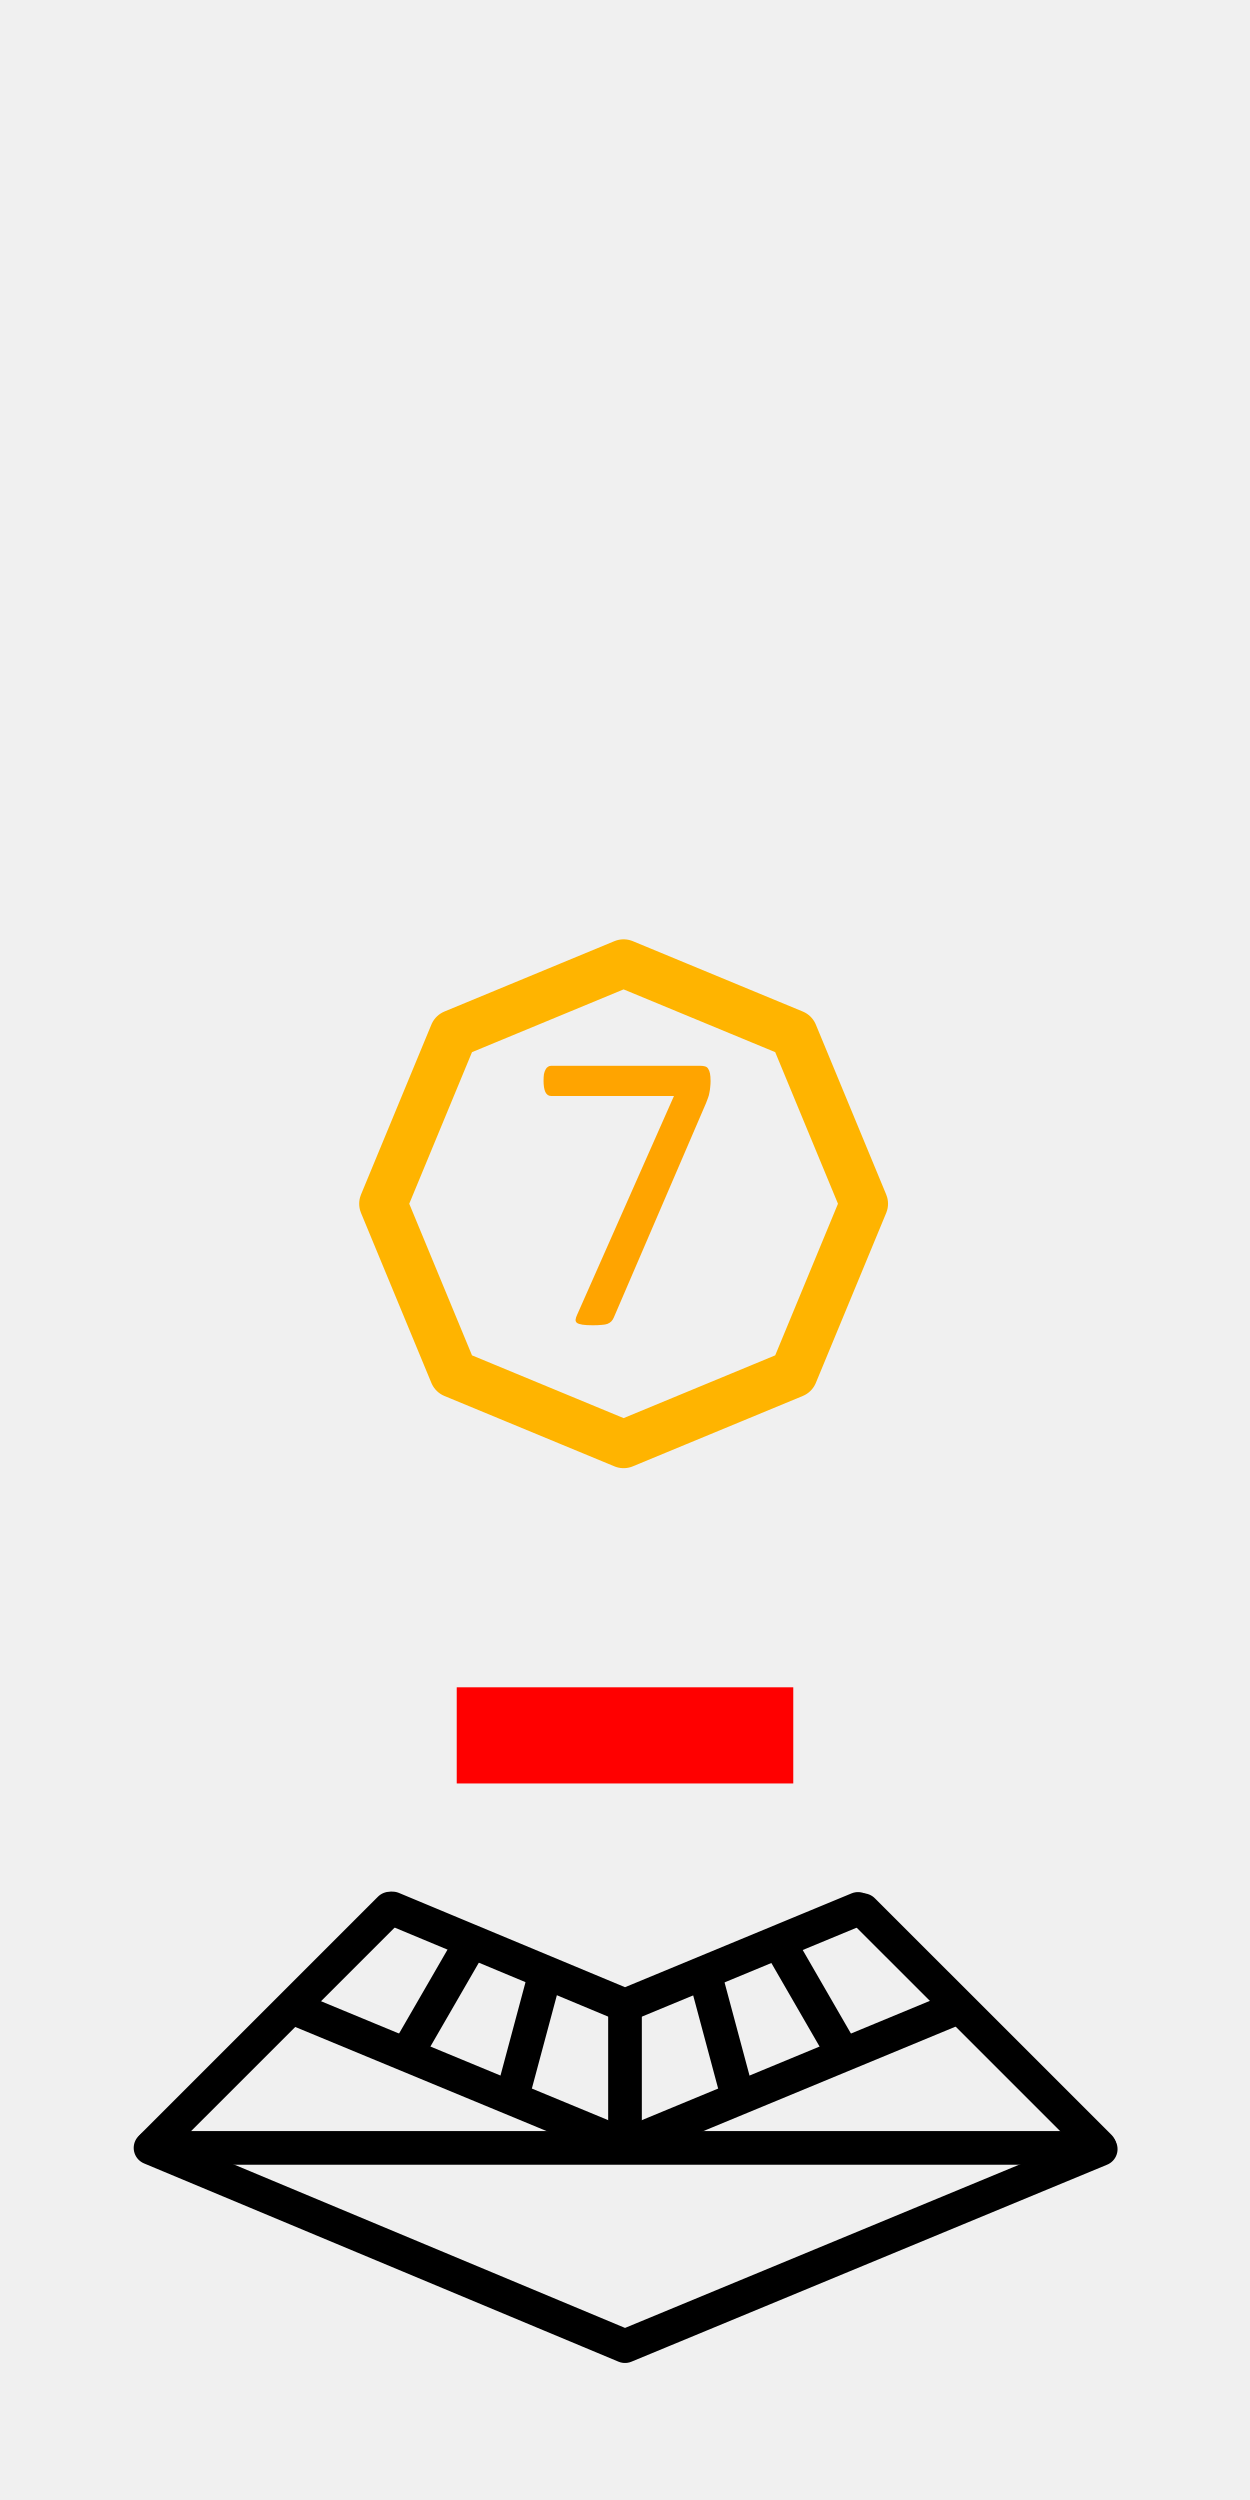
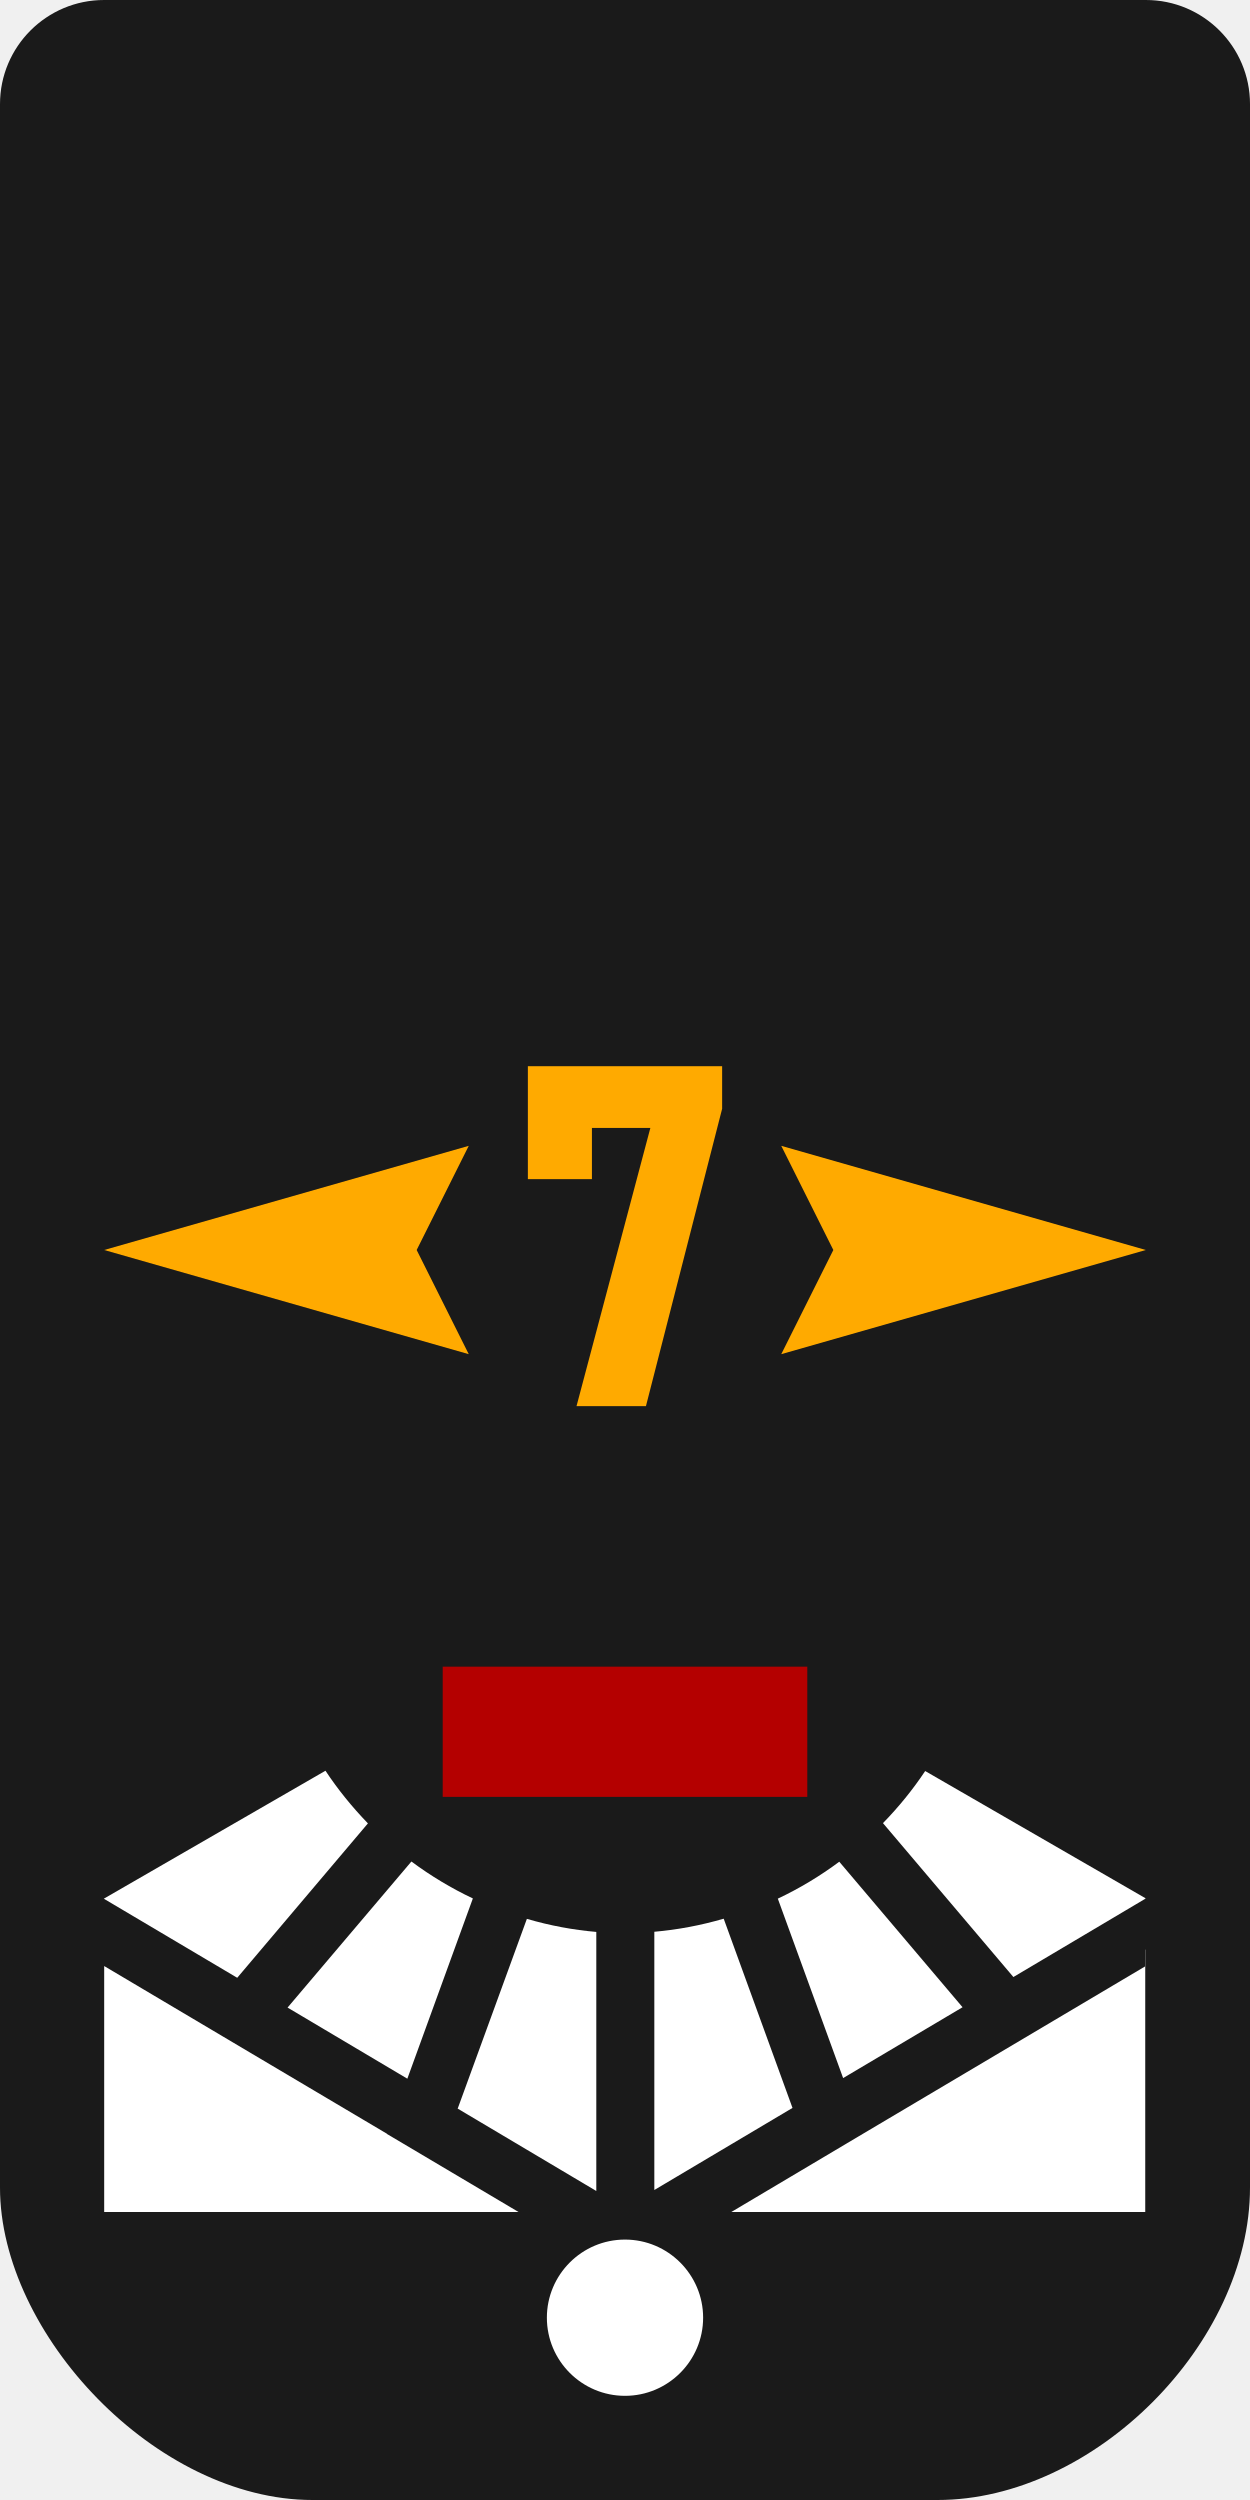
- <svg xmlns="http://www.w3.org/2000/svg" xmlns:ns1="http://www.openswatchbook.org/uri/2009/osb" width="26mm" height="52mm" viewBox="0 0 26 52" version="1.1" id="svg8">
-   <defs id="defs2">
-     <linearGradient id="linearGradient2823" ns1:paint="solid">
-       <stop style="stop-color:#000000;stop-opacity:1;" offset="0" id="stop2821" />
-     </linearGradient>
-     <linearGradient id="linearGradient841" ns1:paint="solid">
-       <stop style="stop-color:#000000;stop-opacity:1;" offset="0" id="stop839" />
-     </linearGradient>
-   </defs>
-   <g id="layer1" style="display:inline">
-     <path id="path939" style="display:inline;fill:none;fill-opacity:1;stroke:#000000;stroke-width:0.7;stroke-linecap:round;stroke-linejoin:round;stroke-miterlimit:4;stroke-dasharray:none" d="m 22.895,44.702 v 0 l -9.895,4.098 v 0 L 3.131,44.676" />
-     <g id="g115" style="display:inline;stroke-width:1.4;stroke-miterlimit:4;stroke-dasharray:none" transform="matrix(0.5001316,0,0,0.4997508,1.997105,16.82766)">
-       <path id="path2921" style="fill:none;fill-opacity:1;stroke:#000000;stroke-width:1.4;stroke-linejoin:round;stroke-miterlimit:4;stroke-dasharray:none;stroke-opacity:1" d="M 8.194,49.896 22,55.618 35.806,49.896" />
-       <path id="path1093" style="fill:none;stroke:#000000;stroke-width:1.4;stroke-linejoin:round;stroke-miterlimit:4;stroke-dasharray:none;stroke-opacity:1" d="M 2.266,55.725 H 41.734" />
-       <path id="path2933" style="fill:none;stroke:#000000;stroke-width:1.4;stroke-linecap:butt;stroke-linejoin:round;stroke-miterlimit:4;stroke-dasharray:none;stroke-opacity:1" d="m 22,49.795 v 5.936" />
-       <path id="path39" style="fill:none;stroke:#000000;stroke-width:1.4;stroke-linecap:round;stroke-linejoin:round;stroke-miterlimit:4;stroke-dasharray:none" d="m 31.691,45.778 v 0 l -9.691,4.017 -9.671,-4.036" />
-       <path id="path1076" style="fill:none;stroke:#000000;stroke-width:1.4;stroke-linecap:butt;stroke-linejoin:round;stroke-miterlimit:4;stroke-dasharray:none;stroke-opacity:1" d="m 18.695,48.425 -1.404,5.242" />
-       <path id="path1129" style="fill:none;stroke:#000000;stroke-width:1.4;stroke-linecap:butt;stroke-linejoin:round;stroke-miterlimit:4;stroke-dasharray:none;stroke-opacity:1" d="m 15.614,47.148 -2.712,4.699" />
-       <path id="path1161" style="fill:none;stroke:#000000;stroke-width:1.4;stroke-linecap:butt;stroke-linejoin:round;stroke-miterlimit:4;stroke-dasharray:none;stroke-opacity:1" d="M 31.097,51.848 28.386,47.148" />
-       <path id="path1167" style="fill:none;stroke:#000000;stroke-width:1.4;stroke-linecap:butt;stroke-linejoin:round;stroke-miterlimit:4;stroke-dasharray:none;stroke-opacity:1" d="M 26.709,53.667 25.305,48.425" />
-       <path id="path1124" style="fill:none;stroke:#000000;stroke-width:1.4;stroke-linecap:round;stroke-linejoin:round;stroke-miterlimit:4;stroke-dasharray:none;stroke-opacity:1" d="m 31.895,45.829 9.844,9.85" />
-       <path id="path1126" style="fill:none;stroke:#000000;stroke-width:1.4;stroke-linecap:round;stroke-linejoin:round;stroke-miterlimit:4;stroke-dasharray:none;stroke-opacity:1" d="M 12.221,45.764 2.377,55.614" />
-     </g>
-     <path style="display:inline;fill:#ff0000;fill-opacity:1;stroke:#000000;stroke-width:0;stroke-linecap:butt;stroke-linejoin:miter;stroke-miterlimit:4;stroke-dasharray:none;stroke-opacity:1" d="m 9.5,35.096 v 2 h 7 v -2 z" id="path921" />
-     <g aria-label="7" transform="scale(0.9957693,1.004249)" id="text1123" style="font-style:normal;font-variant:normal;font-weight:normal;font-stretch:normal;font-size:8.467px;line-height:1.25;font-family:Calibri;-inkscape-font-specification:'Calibri, Normal';font-variant-ligatures:normal;font-variant-caps:normal;font-variant-numeric:normal;font-variant-east-asian:normal;text-align:center;letter-spacing:0px;text-anchor:middle;display:inline;fill:#ffa400;fill-opacity:1;stroke:#ffb400;stroke-width:0;stroke-miterlimit:4;stroke-dasharray:none;stroke-opacity:1;paint-order:normal">
-       <path d="m 14.843,22.381 q 0,0.074 -0.008,0.136 -0.004,0.058 -0.017,0.116 -0.008,0.054 -0.029,0.107 -0.017,0.05 -0.041,0.107 l -1.926,4.44 q -0.021,0.05 -0.054,0.083 -0.029,0.029 -0.079,0.05 -0.045,0.017 -0.12,0.021 -0.074,0.008 -0.182,0.008 -0.141,0 -0.219,-0.012 -0.079,-0.012 -0.116,-0.037 -0.033,-0.029 -0.029,-0.066 0.004,-0.041 0.029,-0.095 l 2.026,-4.539 h -2.567 q -0.079,0 -0.12,-0.083 -0.037,-0.083 -0.037,-0.232 0,-0.079 0.008,-0.136 0.012,-0.058 0.033,-0.095 0.021,-0.041 0.05,-0.058 0.029,-0.021 0.066,-0.021 h 3.117 q 0.058,0 0.099,0.012 0.045,0.012 0.066,0.05 0.025,0.037 0.037,0.095 0.012,0.058 0.012,0.149 z" style="font-style:normal;font-variant:normal;font-weight:normal;font-stretch:normal;font-size:8.467px;font-family:Calibri;-inkscape-font-specification:'Calibri, Normal';font-variant-ligatures:normal;font-variant-caps:normal;font-variant-numeric:normal;font-variant-east-asian:normal;text-align:center;text-anchor:middle;fill:#ffa400;fill-opacity:1;stroke:#ffb400;stroke-width:0;stroke-miterlimit:4;stroke-dasharray:none;stroke-opacity:1;paint-order:normal" id="path28" />
-     </g>
-     <path id="path975" style="display:inline;opacity:1;fill:none;fill-opacity:1;stroke:#ffb400;stroke-width:1;stroke-linecap:round;stroke-linejoin:round;stroke-miterlimit:4;stroke-dasharray:none;stroke-dashoffset:37.795;stroke-opacity:1" d="m 12.971,20.038 3.536,1.464 1.464,3.536 -1.464,3.536 -3.536,1.464 -3.536,-1.464 -1.464,-3.536 1.464,-3.536 z" />
+ <svg xmlns="http://www.w3.org/2000/svg" width="24mm" height="48mm" viewBox="0 0 24 48" version="1.1" id="svg8" xml:space="preserve">
+   <defs id="defs2" />
+   <g id="layer1" style="display:inline" transform="translate(-75,-98)">
+     <path id="path4914" style="display:inline;fill:#1a1a1a;stroke:none;stroke-width:0.707;stroke-linejoin:round;paint-order:markers fill stroke" d="m 77,98 c -1.105,-2.18e-4 -2,0.895 -2,2 L 75,140 c -2.19e-4,2.812 3,6 6,6 h 12 c 3,0 6,-3 6,-6 l 1.82e-4,-40 c -6.7e-5,-1.104 -0.895,-2 -2,-2 z" />
+     <path style="display:inline;fill:#b40000;fill-opacity:1;stroke:#000000;stroke-width:0;stroke-linecap:butt;stroke-linejoin:miter;stroke-miterlimit:4;stroke-dasharray:none;stroke-opacity:1" d="m 83.5,130 v 2.5 h 7 V 130 Z" id="path4922" />
+     <path d="m 87,141 c -0.829,0 -1.5,0.675 -1.5,1.5 0,0.825 0.671,1.5 1.5,1.5 0.829,0 1.5,-0.675 1.5,-1.5 0,-0.825 -0.671,-1.5 -1.5,-1.5 z" id="path4936" style="display:inline;fill:#ffffff;fill-opacity:1;stroke:none;stroke-width:0.439;stroke-opacity:1" />
+     <polygon points="0.02,15.8 0.02,27.85 20.32,27.85 13.88,24.03 13.88,24.02 7.15,20.03 " id="polygon4938" transform="matrix(0.3919263,0,0,0.3919263,76.99246,129.5557)" style="fill:#ffffff;fill-opacity:1;stroke:none;stroke-opacity:1" />
+     <polygon points="37.22,24 30.74,27.85 51.02,27.85 51.02,14.99 51.01,15 51.01,15.82 43.93,20.02 " id="polygon4940" transform="matrix(0.3919263,0,0,0.3919263,76.99246,129.5557)" style="fill:#ffffff;fill-opacity:1;stroke:none;stroke-opacity:1" />
+     <path d="m 91.114,133.745 c -0.368,0.274 -0.764,0.513 -1.18,0.709 l 1.254,3.445 2.293,-1.36 c 0,0 -2.367,-2.794 -2.367,-2.794 z" id="path4942" style="fill:#ffffff;fill-opacity:1;stroke:none;stroke-width:0.392;stroke-opacity:1" />
+     <path d="m 82.899,133.741 -2.379,2.806 h 0.004 l 2.297,1.364 1.258,-3.461 c -0.415,-0.196 -0.811,-0.435 -1.18,-0.709 z" id="path4944" style="fill:#ffffff;fill-opacity:1;stroke:none;stroke-width:0.392;stroke-opacity:1" />
+     <path d="m 87.563,135.09 v 0 4.958 l 2.653,-1.576 -1.321,-3.633 c -0.443,0.129 -0.886,0.212 -1.333,0.251 z" id="path4946" style="fill:#ffffff;fill-opacity:1;stroke:none;stroke-width:0.392;stroke-opacity:1" />
+     <path d="m 83.792,138.488 2.657,1.579 v -4.974 c -0.447,-0.039 -0.89,-0.121 -1.333,-0.251 l -1.329,3.645 v 0 z" id="path4948" style="fill:#ffffff;fill-opacity:1;stroke:none;stroke-width:0.392;stroke-opacity:1" />
+     <path d="m 79.556,135.972 2.508,-2.963 v 0 c -0.306,-0.317 -0.58,-0.655 -0.815,-1.011 l -4.256,2.457 2.559,1.517 v 0 z" id="path4950" style="fill:#ffffff;fill-opacity:1;stroke:none;stroke-width:0.392;stroke-opacity:1" />
+     <path d="m 92.76,132.009 c -0.235,0.353 -0.506,0.686 -0.807,0.995 l 2.504,2.955 2.536,-1.505 v -0.008 l -4.229,-2.442 v 0 z" id="path4952" style="fill:#ffffff;fill-opacity:1;stroke:none;stroke-width:0.392;stroke-opacity:1" />
+     <path d="m 88.865,118.471 v 0.817 l -1.463,5.71 h -1.333 l 1.418,-5.342 h -1.122 v 0.983 h -1.23 v -2.168 z" style="font-weight:bold;font-size:7.056px;line-height:1.25;font-family:Bahnschrift;-inkscape-font-specification:'Bahnschrift Bold';letter-spacing:0px;word-spacing:0px;display:inline;fill:#ffaa00;fill-opacity:1;stroke-width:0.345" id="path5022" />
+     <path style="fill:#ffaa00;fill-opacity:1;stroke:#000000;stroke-width:0;stroke-linecap:round;stroke-linejoin:round;stroke-miterlimit:1.5;stroke-dasharray:none;paint-order:markers fill stroke" d="m 77,122 7,-2 -1,2 1,2 z" id="path44649" />
+     <path style="fill:#ffaa00;fill-opacity:1;stroke:#000000;stroke-width:0;stroke-linecap:round;stroke-linejoin:round;stroke-miterlimit:1.5;stroke-dasharray:none;paint-order:markers fill stroke" d="m 97,122 -7,-2 1,2 -1,2 z" id="path44651" />
  </g>
</svg>
